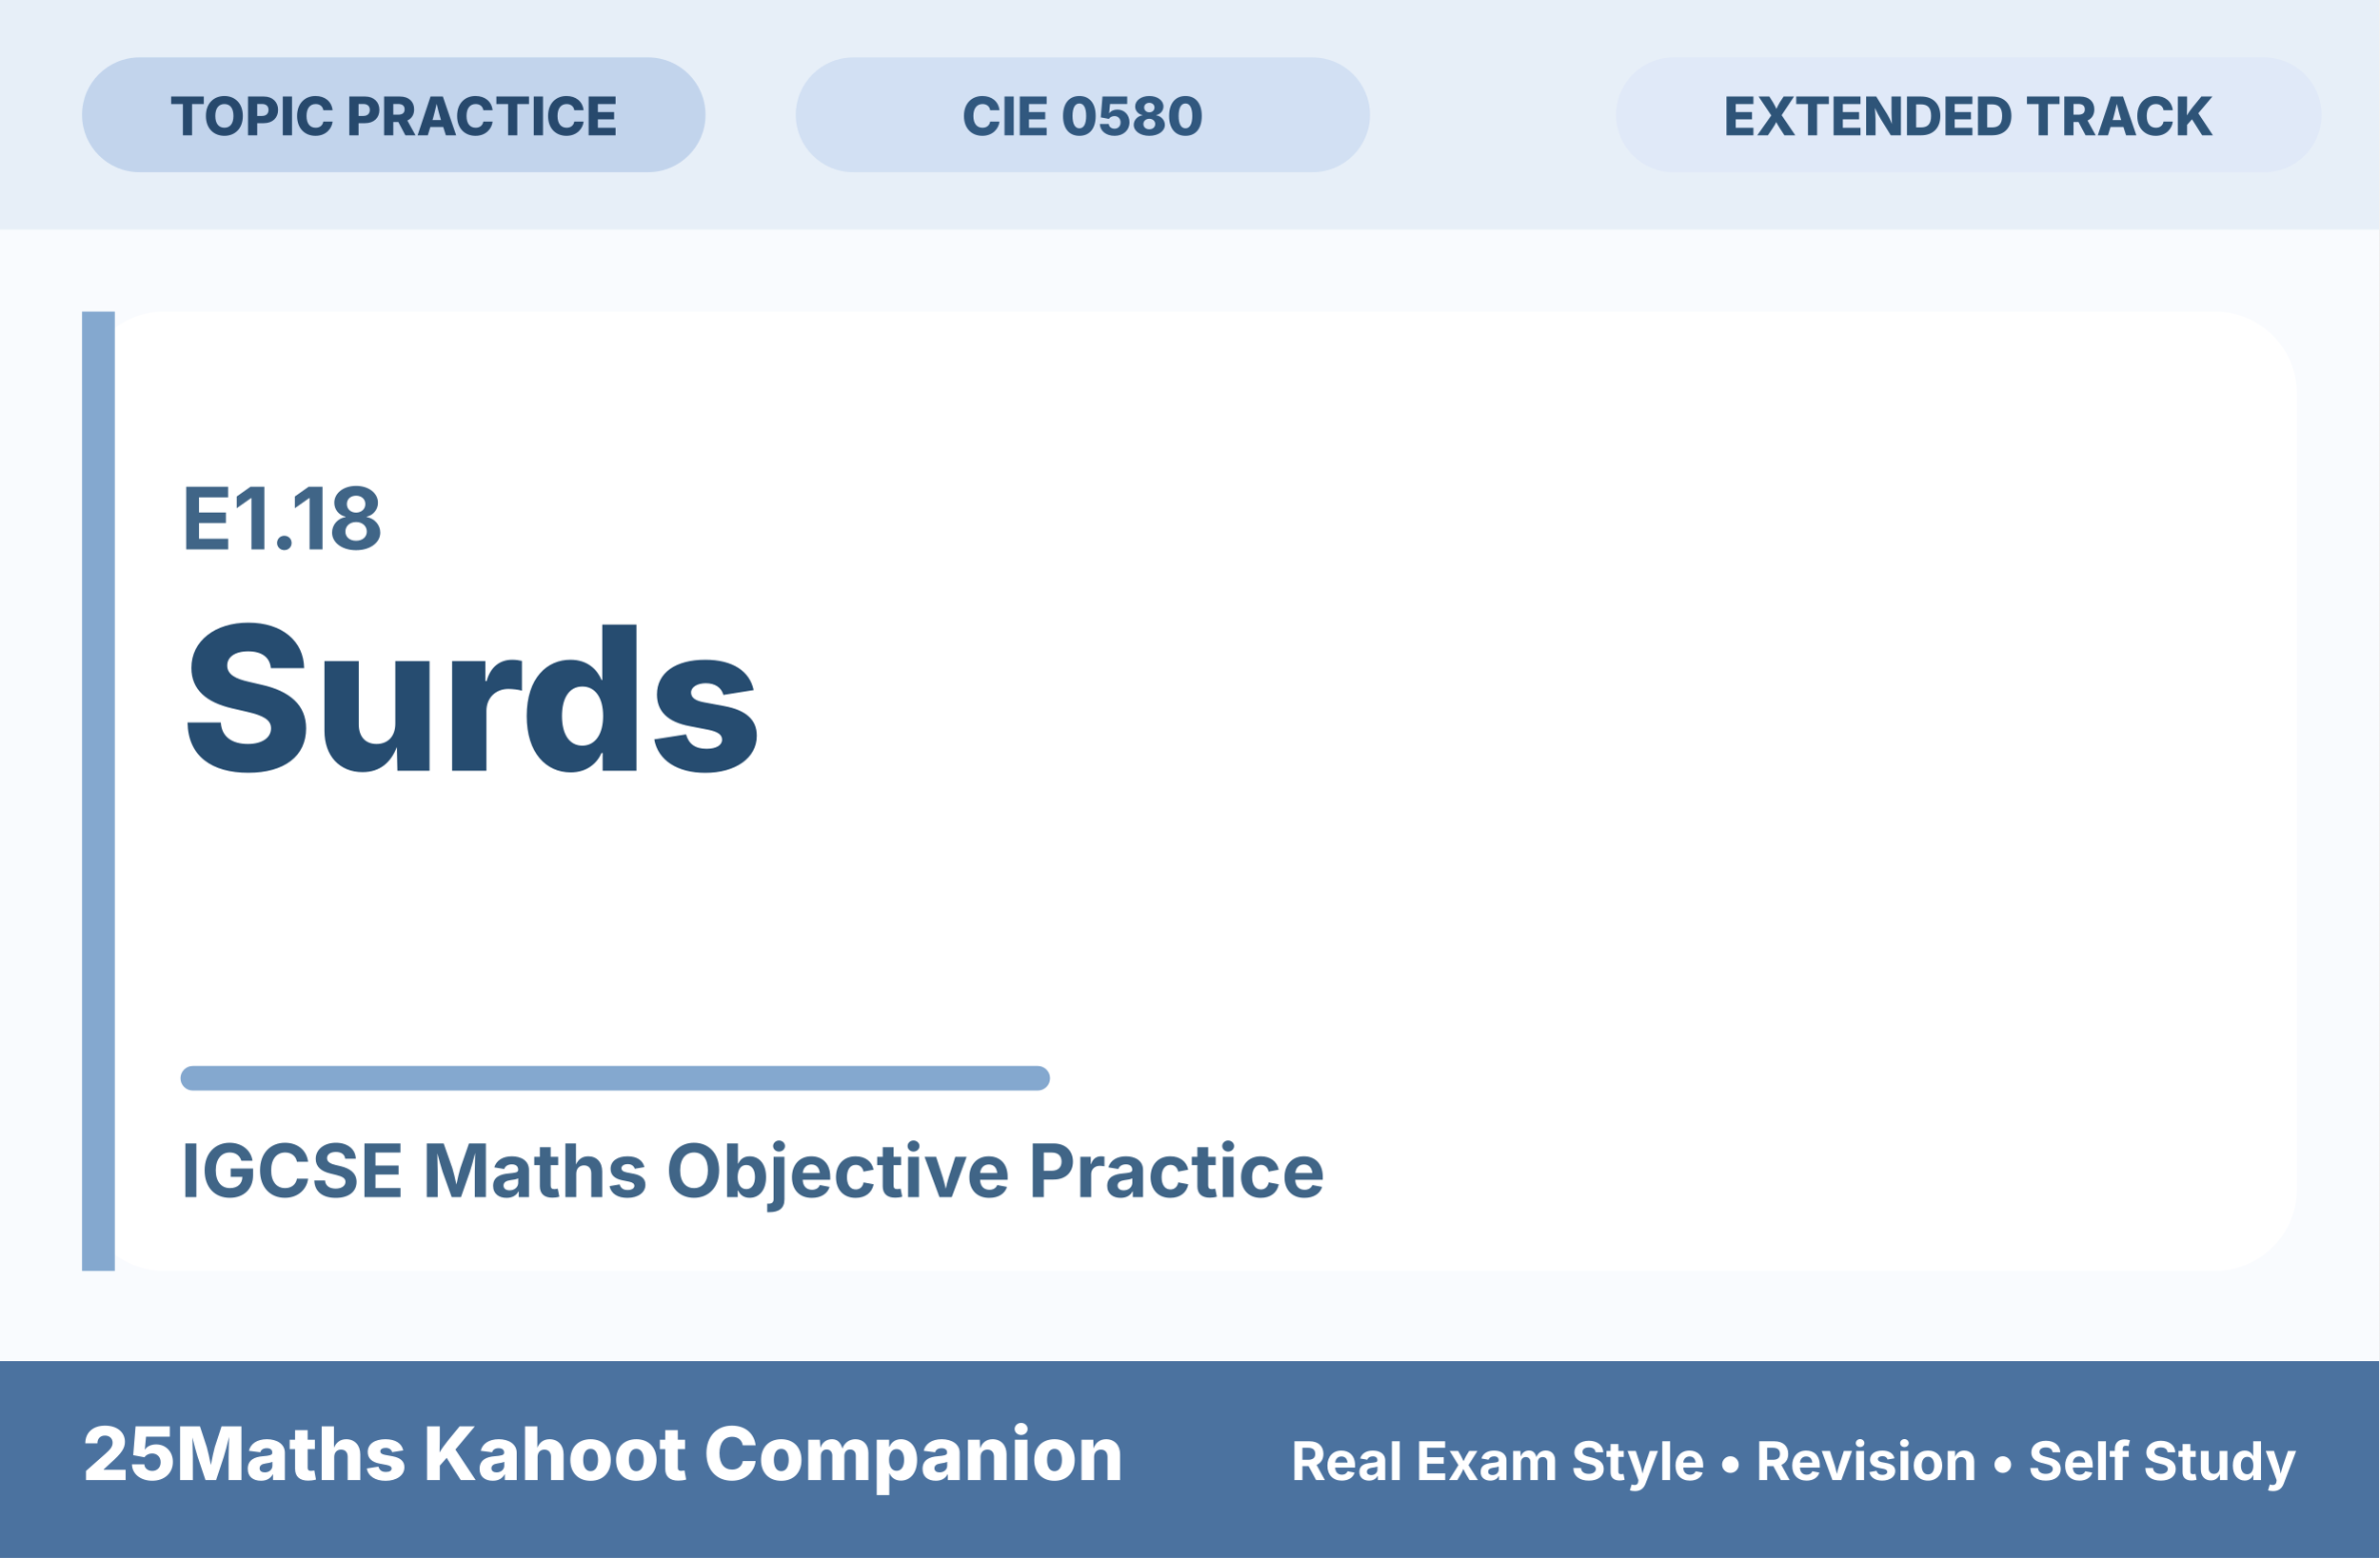
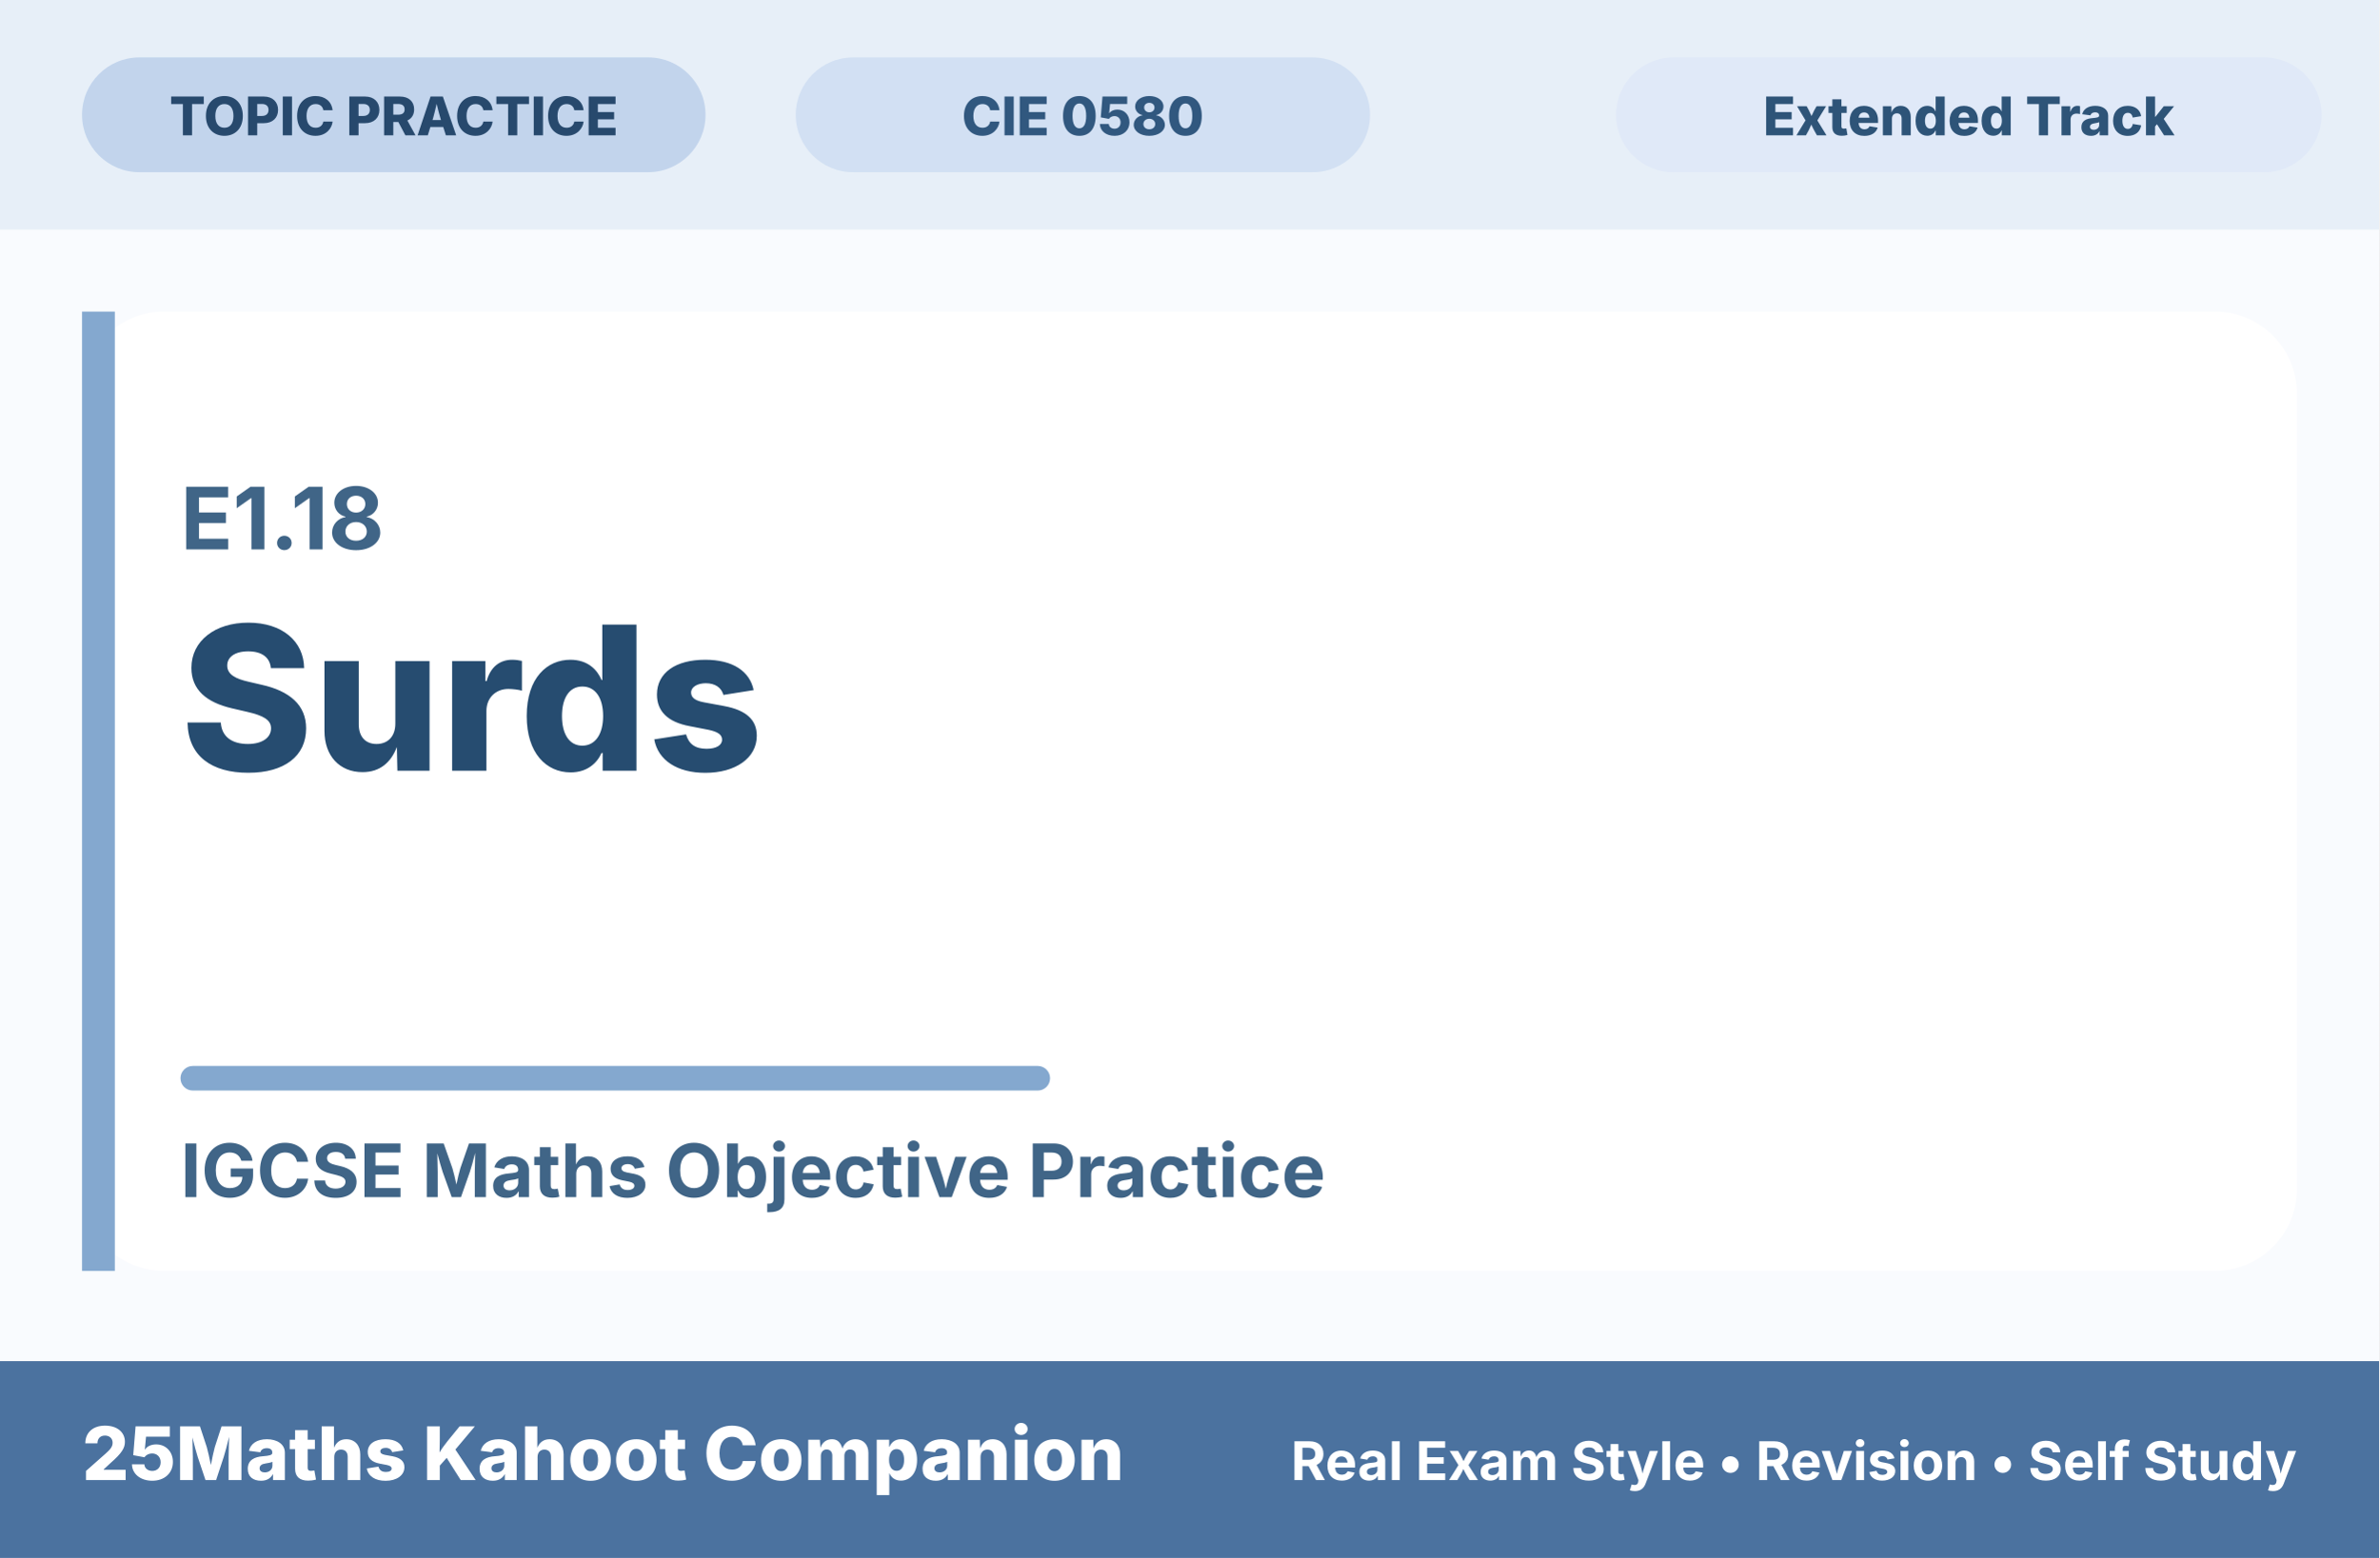
<svg xmlns="http://www.w3.org/2000/svg" width="2320" height="1520" viewBox="0 0 580 380" role="img" aria-label="E1.18 Kahoot cover" text-rendering="geometricPrecision" shape-rendering="geometricPrecision">
  <rect width="580" height="380" fill="#F9FBFE" />
  <rect x="0" y="0" width="580" height="56" fill="#E7EFF8" />
  <rect x="20" y="14" width="152" height="28" rx="14" fill="#C2D4EC" />
  <text x="96" y="33" text-anchor="middle" font-family="Avenir Next, Inter, Arial, sans-serif" font-size="13" font-weight="800" fill="#27496D">TOPIC PRACTICE</text>
  <rect x="194" y="14" width="140" height="28" rx="14" fill="#D2E0F3" />
  <text x="264" y="33" text-anchor="middle" font-family="Avenir Next, Inter, Arial, sans-serif" font-size="13" font-weight="800" fill="#31587F">CIE 0580</text>
  <rect x="394" y="14" width="172" height="28" rx="14" fill="#E0E9F8" />
-   <text x="480" y="33" text-anchor="middle" font-family="Avenir Next, Inter, Arial, sans-serif" font-size="13" font-weight="800" fill="#2E5478">EXTENDED TRACK</text>
+   <text x="480" y="33" text-anchor="middle" font-family="Avenir Next, Inter, Arial, sans-serif" font-size="13" font-weight="800" fill="#2E5478">Extended Track</text>
  <rect x="20" y="76" width="540" height="234" rx="20" fill="#FFFFFF" />
  <rect x="20" y="76" width="8" height="234" fill="#84A8CF" />
  <text x="44" y="134" font-family="Avenir Next, Inter, Arial, sans-serif" font-size="21" font-weight="700" fill="#406587">E1.18</text>
  <text x="44" y="188" font-family="Avenir Next, Inter, Arial, sans-serif" font-size="49" font-weight="800" fill="#264C70">Surds</text>
  <rect x="44" y="260" width="212" height="6" rx="3" fill="#84A8CF" />
  <text x="44" y="292" font-family="Avenir Next, Inter, Arial, sans-serif" font-size="18" font-weight="700" fill="#406587">IGCSE Maths Objective Practice</text>
  <rect x="0" y="332" width="580" height="48" fill="#4B729F" />
  <text x="20" y="361" font-family="Avenir Next, Inter, Arial, sans-serif" font-size="18" font-weight="800" fill="#FFFFFF">25Maths Kahoot Companion</text>
  <text x="560" y="361" text-anchor="end" font-family="Avenir Next, Inter, Arial, sans-serif" font-size="13" font-weight="700" fill="#FFFFFF">Real Exam Style • Revision • Self Study</text>
</svg>
